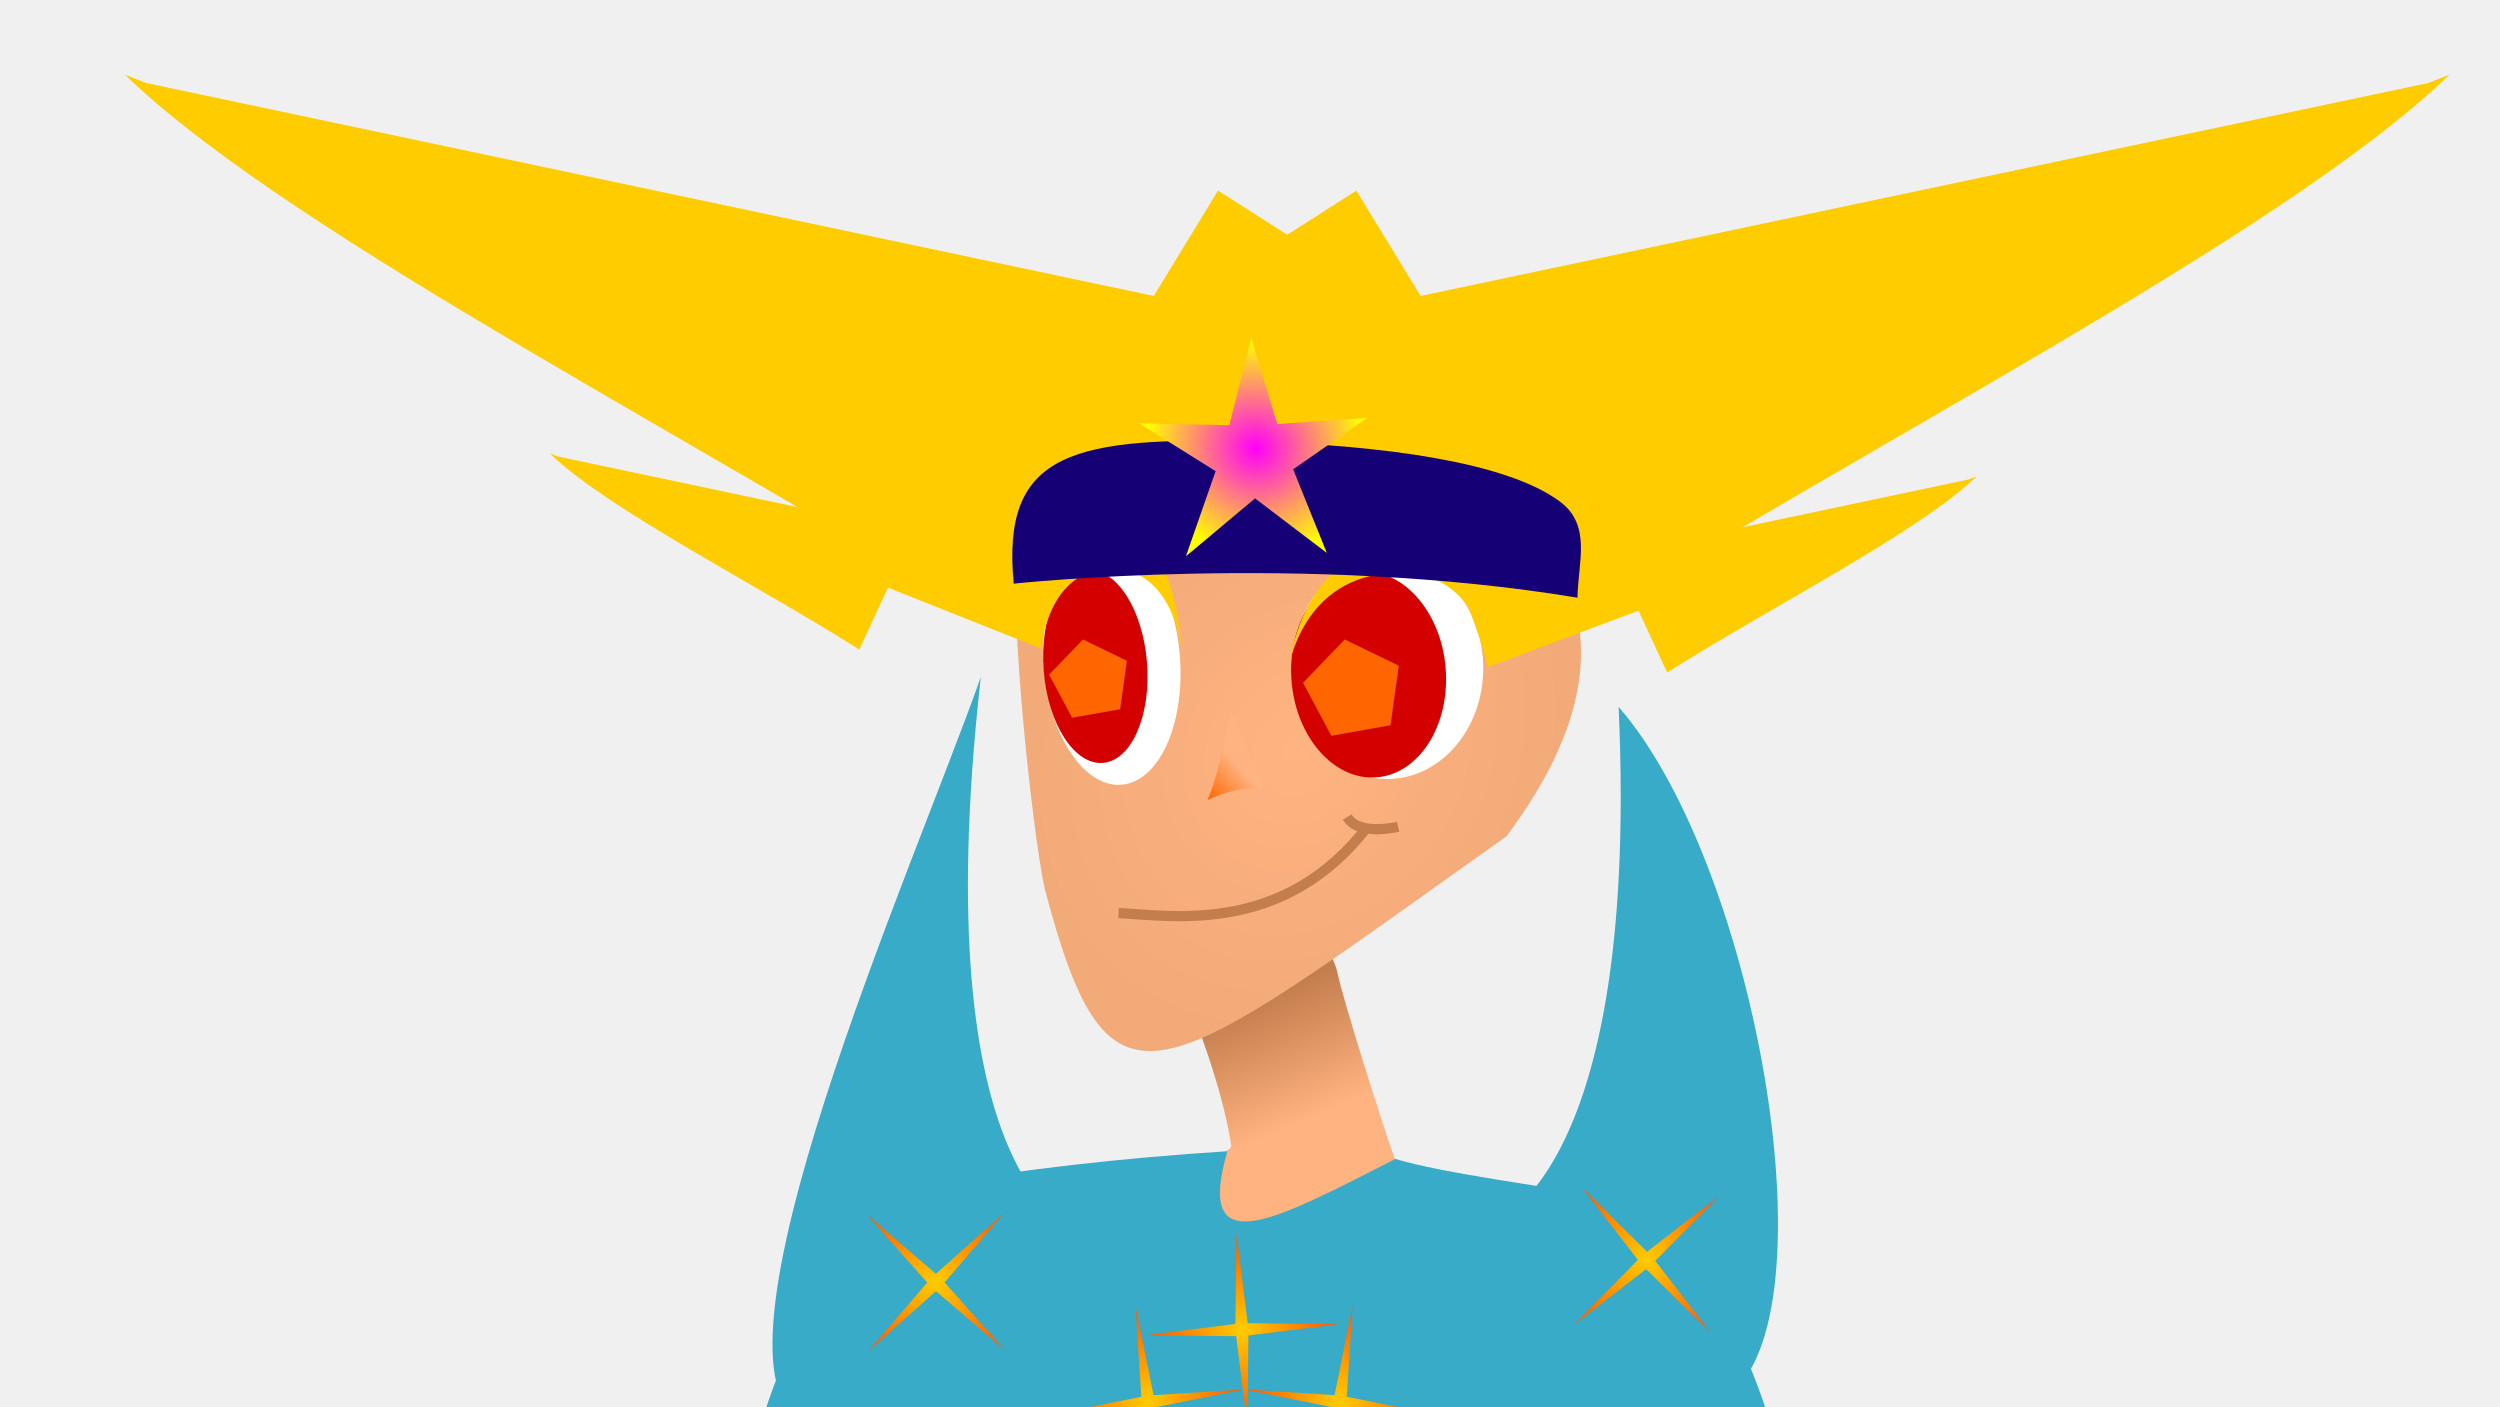
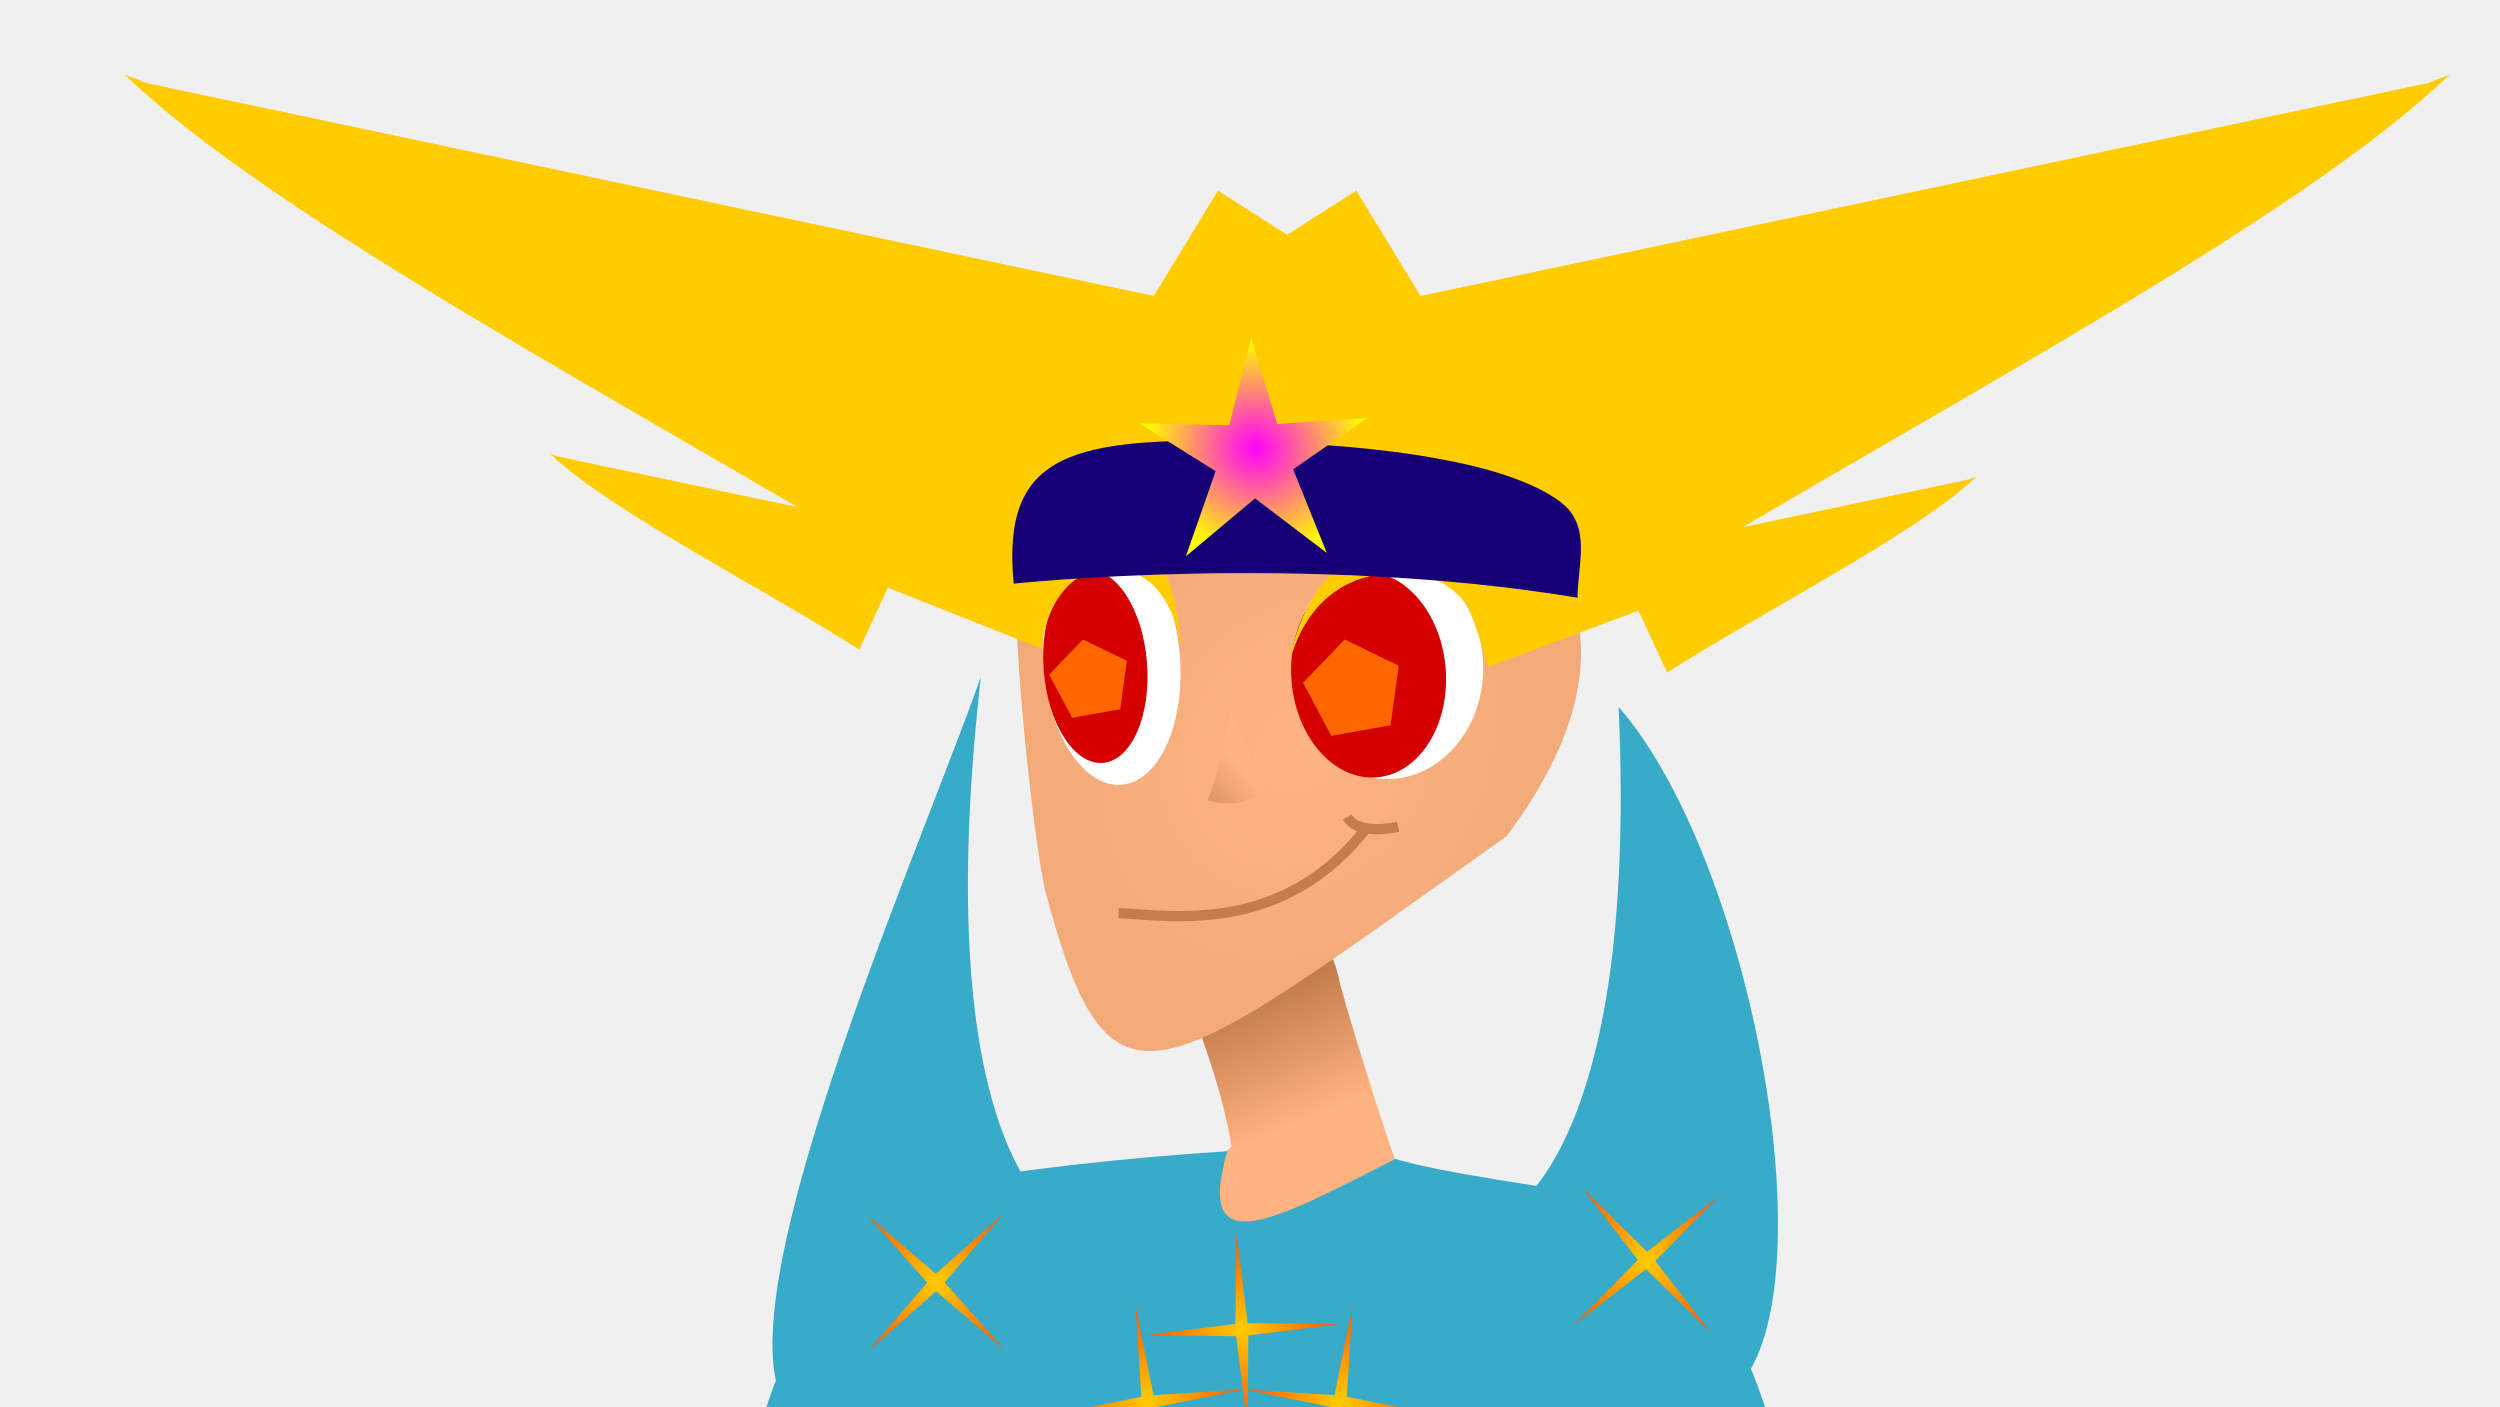
<svg xmlns="http://www.w3.org/2000/svg" xmlns:xlink="http://www.w3.org/1999/xlink" width="1920" height="1080" viewBox="0 0 508 285.75" version="1.1" id="svg8">
  <defs id="defs2">
+     <linearGradient id="linearGradient908">
+       <stop id="stop904" offset="0" style="stop-color:#de9564;stop-opacity:1" />
+       <stop id="stop906" offset="1" style="stop-color:#ffb380;stop-opacity:1" />
+     </linearGradient>
    <linearGradient id="linearGradient900">
      <stop style="stop-color:#ffb380;stop-opacity:1;" offset="0" id="stop896" />
      <stop style="stop-color:#f2aa79;stop-opacity:1" offset="1" id="stop898" />
    </linearGradient>
    <linearGradient id="linearGradient4356">
      <stop id="stop4352" offset="0" style="stop-color:#f79191;stop-opacity:1" />
      <stop id="stop4354" offset="1" style="stop-color:#858585;stop-opacity:1" />
    </linearGradient>
    <linearGradient id="linearGradient4388">
      <stop id="stop4384" offset="0" style="stop-color:#ccff00;stop-opacity:1" />
      <stop id="stop4386" offset="1" style="stop-color:#37abc8;stop-opacity:1" />
    </linearGradient>
    <linearGradient id="linearGradient4454">
      <stop style="stop-color:#ff00fb;stop-opacity:1" offset="0" id="stop4450" />
      <stop style="stop-color:#fffe00;stop-opacity:1" offset="1" id="stop4452" />
    </linearGradient>
    <linearGradient id="linearGradient4438">
      <stop style="stop-color:#37abc8;stop-opacity:1;" offset="0" id="stop4434" />
      <stop style="stop-color:#aad400;stop-opacity:1" offset="1" id="stop4436" />
    </linearGradient>
    <linearGradient id="linearGradient4429">
      <stop style="stop-color:#ccff00;stop-opacity:1" offset="0" id="stop4425" />
      <stop style="stop-color:#37abc8;stop-opacity:1" offset="1" id="stop4427" />
    </linearGradient>
    <linearGradient id="linearGradient4405">
      <stop style="stop-color:#ffcc00;stop-opacity:1;" offset="0" id="stop4401" />
      <stop style="stop-color:#ff5400;stop-opacity:1" offset="1" id="stop4403" />
    </linearGradient>
    <linearGradient id="linearGradient4385">
      <stop style="stop-color:#c47d4d;stop-opacity:1;" offset="0" id="stop4381" />
      <stop style="stop-color:#ffb380;stop-opacity:1" offset="1" id="stop4383" />
    </linearGradient>
    <linearGradient id="linearGradient4376">
      <stop style="stop-color:#ff6600;stop-opacity:1" offset="0" id="stop4372" />
      <stop style="stop-color:#ffb380;stop-opacity:1" offset="1" id="stop4374" />
    </linearGradient>
    <linearGradient id="linearGradient4328">
      <stop style="stop-color:#cccccc;stop-opacity:1;" offset="0" id="stop4324" />
      <stop style="stop-color:#858585;stop-opacity:1" offset="1" id="stop4326" />
    </linearGradient>
    <linearGradient xlink:href="#linearGradient4328" id="linearGradient4330" x1="447.355" y1="288.887" x2="447.15" y2="304.719" gradientUnits="userSpaceOnUse" gradientTransform="matrix(2.036115,0,0,2.036115,-176.3653,130.0229)" />
    <linearGradient xlink:href="#linearGradient4376" id="linearGradient4347" x1="1690.017" y1="1151.693" x2="1677.414" y2="1494.853" gradientUnits="userSpaceOnUse" gradientTransform="matrix(0.5387222,0,0,0.5387222,-176.3653,130.0229)" />
-     <linearGradient xlink:href="#linearGradient4376" id="linearGradient4378" x1="439.384" y1="140.844" x2="442.796" y2="137.754" gradientUnits="userSpaceOnUse" gradientTransform="matrix(2.036115,0,0,2.036115,-176.3653,130.0229)" />
+     <linearGradient xlink:href="#linearGradient908" id="linearGradient4378" x1="439.384" y1="140.844" x2="442.796" y2="137.754" gradientUnits="userSpaceOnUse" gradientTransform="matrix(2.036115,0,0,2.036115,-176.3653,130.0229)" />
    <linearGradient xlink:href="#linearGradient4385" id="linearGradient4387" x1="1673.456" y1="610.083" x2="1692.755" y2="655.361" gradientUnits="userSpaceOnUse" gradientTransform="matrix(0.5387222,0,0,0.5387222,-176.3653,141.2728)" />
    <radialGradient xlink:href="#linearGradient4405" id="radialGradient4407" cx="438.644" cy="101.576" fx="438.644" fy="101.576" r="20.881" gradientUnits="userSpaceOnUse" />
    <radialGradient xlink:href="#linearGradient4405" id="radialGradient4415" cx="425.7" cy="205.712" fx="425.7" fy="205.712" r="12.648" gradientTransform="matrix(1,0,0,1.142816,163.6932,64.20563)" gradientUnits="userSpaceOnUse" />
    <linearGradient xlink:href="#linearGradient4388" id="linearGradient4431" x1="494.856" y1="266.521" x2="487.755" y2="224.185" gradientUnits="userSpaceOnUse" gradientTransform="matrix(2.036115,0,0,2.036115,-176.3653,130.0229)" />
    <linearGradient xlink:href="#linearGradient4438" id="linearGradient4440" x1="1674.369" y1="838.305" x2="1688.794" y2="1094.677" gradientUnits="userSpaceOnUse" gradientTransform="matrix(0.5387222,0,0,0.5387222,-176.3653,130.0229)" />
    <radialGradient xlink:href="#linearGradient4454" id="radialGradient4456" cx="444.047" cy="97.279" fx="444.047" fy="97.279" r="11.351" gradientTransform="matrix(0.6582434,-0.6620662,0.6901169,0.6861321,84.6225,324.5214)" gradientUnits="userSpaceOnUse" />
    <radialGradient xlink:href="#linearGradient4405" id="radialGradient4476" gradientUnits="userSpaceOnUse" cx="438.644" cy="101.576" fx="438.644" fy="101.576" r="20.881" />
    <radialGradient xlink:href="#linearGradient4405" id="radialGradient4480" gradientUnits="userSpaceOnUse" cx="438.644" cy="101.576" fx="438.644" fy="101.576" r="20.881" />
    <linearGradient xlink:href="#linearGradient4429" id="linearGradient4382" gradientUnits="userSpaceOnUse" gradientTransform="matrix(-2.036115,0,0,2.036115,1636.619,130.0229)" x1="494.856" y1="266.521" x2="487.755" y2="224.185" />
    <radialGradient xlink:href="#linearGradient4405" id="radialGradient4476-6" gradientUnits="userSpaceOnUse" cx="438.644" cy="101.576" fx="438.644" fy="101.576" r="20.881" />
    <radialGradient xlink:href="#linearGradient4405" id="radialGradient4480-5" gradientUnits="userSpaceOnUse" cx="438.644" cy="101.576" fx="438.644" fy="101.576" r="20.881" />
    <radialGradient xlink:href="#linearGradient4405" id="radialGradient4480-5-1" gradientUnits="userSpaceOnUse" cx="438.644" cy="101.576" fx="438.644" fy="101.576" r="20.881" />
    <linearGradient xlink:href="#linearGradient4356" id="linearGradient4350" x1="483.486" y1="357.657" x2="539.834" y2="381.57" gradientUnits="userSpaceOnUse" gradientTransform="matrix(2.036115,0,0,2.036115,-509.6635,-60.52606)" />
    <radialGradient xlink:href="#linearGradient900" id="radialGradient902" cx="736.745" cy="417.247" fx="736.745" fy="417.247" r="57.443" gradientTransform="matrix(0.7795693,0.4836317,-0.5669814,0.9139212,398.9724,-320.3972)" gradientUnits="userSpaceOnUse" />
    <radialGradient xlink:href="#linearGradient4405" id="radialGradient4480-3" gradientUnits="userSpaceOnUse" cx="438.644" cy="101.576" fx="438.644" fy="101.576" r="20.881" />
    <radialGradient xlink:href="#linearGradient4405" id="radialGradient4476-5" gradientUnits="userSpaceOnUse" cx="438.644" cy="101.576" fx="438.644" fy="101.576" r="20.881" />
  </defs>
  <g id="layer1" transform="translate(-472.9288,-265.454)" style="display:inline">
    <path style="display:inline;fill:#ffcc00;fill-opacity:1;stroke:none;stroke-width:5.943px;stroke-linecap:butt;stroke-linejoin:miter;stroke-opacity:1" d="m 970.698,280.615 c -0.345,0.334 -0.731,0.676 -1.087,1.012 l 0.035,-0.004 -0.046,0.016 c -34.014,32.14 -118.874,74.997 -177.921,112.415 l -16.549,-35.785 -88.762,35.243 -3.261,-19.787 -11.749,-20.311 77.18,-49.22 13.048,21.401 204.725,-43.27 z" id="path4376" />
    <path id="path4511-3" d="m 498.262,280.615 c 0.345,0.334 0.731,0.676 1.087,1.012 l -0.035,-0.004 0.046,0.016 c 34.014,32.14 118.874,74.997 177.921,112.415 l 16.549,-35.785 88.762,35.243 3.261,-19.787 11.749,-20.311 -77.18,-49.22 -13.048,21.401 -204.725,-43.27 z" style="display:inline;fill:#ffcc00;fill-opacity:1;stroke:none;stroke-width:5.943px;stroke-linecap:butt;stroke-linejoin:miter;stroke-opacity:1" />
    <path style="fill:url(#linearGradient4387);fill-opacity:1;stroke:none;stroke-width:1.842px;stroke-linecap:butt;stroke-linejoin:miter;stroke-opacity:1" d="m 716.661,474.975 c 0,0 4.973,12.932 6.478,23.467 -0.386,0.803 -1.32,0.541 -1.524,2.033 -11.077,25.877 32.762,11.803 34.254,1.917 1.121,0.332 1.263,0.727 1.263,0.727 0,0 -0.612,-1.709 -1.001,-2.795 0.024,-0.271 0.023,-0.287 -0.008,-0.018 -2.364,-6.595 -10.323,-31.797 -11.319,-36.782 -4.33,-18.712 -24.955,6.656 -28.143,11.451 z" id="path4612" />
    <path style="fill:url(#radialGradient902);fill-opacity:1;stroke:none;stroke-width:0.659px;stroke-linecap:butt;stroke-linejoin:miter;stroke-opacity:1" d="m 779.053,435.391 c -71.412,50.644 -80.483,61.041 -93.816,10.739 -2.434,-10.458 -8.659,-66.309 -4.589,-73.628 17.176,-30.887 85.955,-11.385 94.706,-6.058 10.824,6.589 34.288,28.005 3.699,68.948 z" id="path4538" />
    <ellipse style="fill:#ffffff;fill-opacity:1;stroke:none;stroke-width:9.15;stroke-linecap:round;stroke-linejoin:round;stroke-miterlimit:4;stroke-dasharray:none;stroke-opacity:1;paint-order:stroke fill markers" id="ellipse4497" cx="754.813" cy="401.224" rx="19.511" ry="22.528" />
    <ellipse transform="rotate(-4.488559)" ry="20.951" rx="15.713" cy="460.064" cx="717.22" id="path4493" style="fill:#d40000;fill-opacity:1;stroke:none;stroke-width:7.918;stroke-linecap:round;stroke-linejoin:round;stroke-miterlimit:4;stroke-dasharray:none;stroke-opacity:1;paint-order:stroke fill markers" />
    <path id="path4505" d="m 734.805,401.02 c 0,0 2.763,-18.39 21.315,-19.169 18.553,-0.779 19.148,19.152 19.148,19.152 0,0 0.45,-26.321 -18.825,-24.695 -19.276,1.626 -21.637,24.712 -21.637,24.712 z" style="fill:#ffcc00;fill-opacity:1;stroke:none;stroke-width:2.519px;stroke-linecap:butt;stroke-linejoin:miter;stroke-opacity:1" />
    <ellipse transform="rotate(-4.488559)" style="fill:#ffffff;fill-opacity:1;stroke:none;stroke-width:9.998;stroke-linecap:round;stroke-linejoin:round;stroke-miterlimit:4;stroke-dasharray:none;stroke-opacity:1;paint-order:stroke fill markers" id="ellipse4499" cx="665.398" cy="453.263" rx="13.889" ry="25.192" />
    <ellipse transform="rotate(-4.488559)" ry="19.625" rx="10.528" cy="454.111" cx="661.993" id="path4491" style="fill:#d40000;fill-opacity:1;stroke:none;stroke-width:7.683;stroke-linecap:round;stroke-linejoin:round;stroke-miterlimit:4;stroke-dasharray:none;stroke-opacity:1;paint-order:stroke fill markers" />
    <path style="fill:#ffcc00;fill-opacity:1;stroke:none;stroke-width:2.088px;stroke-linecap:butt;stroke-linejoin:miter;stroke-opacity:1" d="m 684.532,397.252 c 0,0 1.141,-15.902 13.904,-16.227 12.763,-0.325 14.554,16.052 14.554,16.052 0,0 -1.152,-25.095 -14.392,-23.942 -13.24,1.152 -14.066,24.117 -14.066,24.117 z" id="path4509" />
    <path id="path4511" d="m 584.638,357.588 c 0.121,0.117 0.257,0.237 0.382,0.356 l -0.012,-0.002 0.016,0.006 c 11.95,11.292 41.764,26.349 62.51,39.495 l 5.814,-12.573 31.185,12.382 1.146,-6.952 4.128,-7.136 -27.116,-17.293 -4.584,7.519 -71.927,-15.202 z" style="fill:#ffcc00;fill-opacity:1;stroke:none;stroke-width:2.088px;stroke-linecap:butt;stroke-linejoin:miter;stroke-opacity:1" />
    <path style="fill:#ffcc00;fill-opacity:1;stroke:none;stroke-width:2.088px;stroke-linecap:butt;stroke-linejoin:miter;stroke-opacity:1" d="m 874.581,362.253 c -0.121,0.117 -0.257,0.237 -0.382,0.356 l 0.012,-0.002 -0.014,0.008 c -11.95,11.292 -41.764,26.349 -62.51,39.495 l -5.814,-12.573 -30.605,11.467 -1.726,-6.036 -4.436,-12.405 27.424,-12.024 4.584,7.519 71.927,-15.202 z" id="path4350" />
    <path style="display:inline;fill:#150075;fill-opacity:1;stroke:none;stroke-width:0.539px;stroke-linecap:butt;stroke-linejoin:miter;stroke-opacity:1" d="m 678.918,384.053 c 0,0 59.031,-6.374 114.557,2.858 0.1,-7.088 2.919,-14.671 -3.513,-19.496 -10.954,-8.216 -36.659,-11.415 -60.736,-12.181 -38.213,-1.216 -52.926,1.835 -50.308,28.818 z" id="path4345" />
  </g>
  <g id="layer3" style="display:inline" transform="translate(-472.9288,-254.204)">
    <path style="fill:url(#linearGradient4350);fill-opacity:1;stroke:none;stroke-width:0.539px;stroke-linecap:butt;stroke-linejoin:miter;stroke-opacity:1" d="m 630.102,708.38 c 0,0 -142.73,-16.208 -176.828,-78.531 18.224,82.825 113.403,114.851 173.418,90.256 8.145,-7.22 3.411,-11.724 3.411,-11.724 z" id="path4342" />
    <path style="fill:#63ff00;fill-opacity:1;stroke:none;stroke-width:0.539px;stroke-linecap:butt;stroke-linejoin:miter;stroke-opacity:1" d="m 714.153,934.057 -40.527,2.119 c 0,0 16.102,60.33 -7.735,71.958 -23.837,11.628 -33.054,16.913 -40.714,6.929 -4.374,19.465 1.539,23.145 14.397,22.661 12.858,-0.484 69.902,2.192 76.04,-4.064 6.62,-22.403 -1.461,-99.603 -1.461,-99.603 z" id="path4348" />
    <path id="path4327" d="m 820.722,677.706 c 0,0 0.297,15.984 -0.624,20.399 -3.621,10.666 -5.359,15.964 -1.372,25.959 33.203,9.311 31.63,-0.023 21.723,-26.206 -2.397,-6.559 -1.665,-18.644 -1.665,-18.644 z" style="fill:#000000;fill-opacity:1;stroke:none;stroke-width:0.514px;stroke-linecap:butt;stroke-linejoin:miter;stroke-opacity:1" />
    <path style="fill:url(#linearGradient4440);fill-opacity:1;stroke:none;stroke-width:1.842px;stroke-linecap:butt;stroke-linejoin:miter;stroke-opacity:1" d="m 672.232,391.782 c -13.641,38.574 -58.953,140.438 -35.912,151.522 -0.772,0.156 0.713,-0.519 0,0 -0.821,7.949 19.201,-1.351 18.719,6.052 -4.33,66.538 4.785,112.863 22.351,171.61 l 115.171,-0.608 c -17.365,-77.993 8.076,-112.286 30.317,-181.705 0.816,-3.624 5.614,6.35 0,0 23.467,-13.649 7.563,-107.985 -21.044,-140.797 4.507,100.62 -28.277,106.117 -28.277,106.117 l 7.705,12.605 c -13.546,13.762 -32.052,36.467 -56.659,40.616 -26.613,4.487 -44.61,-19.444 -57.076,-28.906 5.188,1.581 8.326,1.727 8.326,1.727 l 15.919,-26.042 c 0,0 -31.242,-8.642 -19.538,-112.192 z" id="path4617" />
    <path id="path4623" d="m 656.991,526.352 c 1.061,29.722 44.594,42.718 67.239,47.874 22.645,5.156 57.898,-42.674 82.11,-75.748 -18.826,-3.061 -40.39,-5.874 -49.865,-8.78 -24.349,12.406 -40.876,21.608 -34.142,-1.56 -20.718,1.301 -42.85,3.754 -61.805,7.195 z" style="fill:#37abc8;fill-opacity:1;stroke:none;stroke-width:1.842px;stroke-linecap:butt;stroke-linejoin:miter;stroke-opacity:1" />
    <path style="fill:url(#linearGradient4431);fill-opacity:1;stroke:none;stroke-width:1.842px;stroke-linecap:butt;stroke-linejoin:miter;stroke-opacity:1" d="m 794.485,530.321 c 0,0 27.876,135.186 26.291,149.788 -1.585,14.603 21.425,17.292 18.258,7.286 -3.167,-10.006 18.549,-141.936 -28.726,-181.932 -29.071,-22.12 -15.823,24.858 -15.823,24.858 z" id="path4640" />
    <path style="fill:none;stroke:#c47d4d;stroke-width:2.078;stroke-linecap:butt;stroke-linejoin:miter;stroke-miterlimit:4;stroke-dasharray:none;stroke-opacity:1" d="m 700.215,439.729 c 11.345,0.624 33.776,4.403 50.708,-17.702" id="path4519" />
    <path style="fill:none;stroke:#c47d4d;stroke-width:2.078;stroke-linecap:butt;stroke-linejoin:miter;stroke-miterlimit:4;stroke-dasharray:none;stroke-opacity:1" d="m 757.035,422.189 c 0,0 -8.013,2.004 -10.358,-1.967" id="path4521" />
-     <path style="fill:url(#linearGradient4378);fill-opacity:1;stroke:none;stroke-width:1.499;stroke-linecap:butt;stroke-linejoin:miter;stroke-miterlimit:4;stroke-dasharray:none;stroke-opacity:1" d="m 722.987,398.562 c 0,0 -2.078,12.358 -4.716,18.235 7.892,-3.788 11.763,-1.759 11.763,-1.759" id="path4489" />
+     <path style="fill:url(#linearGradient4378);fill-opacity:1;stroke:none;stroke-width:1.499;stroke-linecap:butt;stroke-linejoin:miter;stroke-miterlimit:4;stroke-dasharray:none;stroke-opacity:1" d="m 722.987,398.562 c 0,0 -2.078,12.358 -4.716,18.235 7.136,2.259 11.763,-1.759 11.763,-1.759" id="path4489" />
    <path style="fill:#ff6600;fill-opacity:1;stroke:none;stroke-width:0.527;stroke-linecap:round;stroke-linejoin:bevel;paint-order:markers fill stroke" id="path4310" d="m 432.292,136.29 -1.313,3.763 -3.984,-0.086 -1.149,-3.816 3.274,-2.272 z" transform="matrix(2.441532,-0.489727,0.489727,2.441532,-420.2868,267.4295)" />
    <path transform="matrix(3.004167,-0.6025814,0.6025814,3.004167,-623.647,240.5326)" d="m 432.292,136.29 -1.313,3.763 -3.984,-0.086 -1.149,-3.816 3.274,-2.272 z" id="path4314" style="fill:#ff6600;fill-opacity:1;stroke:none;stroke-width:0.527;stroke-linecap:round;stroke-linejoin:bevel;paint-order:markers fill stroke" />
    <path style="fill:url(#radialGradient4456);fill-opacity:1;stroke:none;stroke-width:1.045;stroke-linejoin:bevel;stroke-opacity:1;paint-order:markers fill stroke" id="path4364" d="m 450.108,108.325 -6.615,-6.099 -7.415,5.096 3.757,-8.176 -7.138,-5.478 8.936,1.046 3.004,-8.481 1.766,8.822 8.994,0.236 -7.845,4.406 z" transform="matrix(2.026914,-0.1933477,0.1933477,2.026914,-190.7341,234.0219)" />
    <path style="fill:url(#linearGradient4347);fill-opacity:1;stroke:none;stroke-width:0.539px;stroke-linecap:butt;stroke-linejoin:miter;stroke-opacity:1" d="m 721.073,719.269 c -37.007,0.098 -43.683,1.698 -43.683,1.698 0,0 18.034,118.961 -3.765,215.209 20.031,6.99 40.527,-2.12 40.527,-2.12 0,0 1.605,-45.895 5.036,-93.202 6.775,-25.971 8.649,-61.591 4.321,-88.729 6.204,-0.261 12.979,-0.609 19.807,-0.981 1.196,63.392 8.527,122.941 -3.78,185.032 20.031,6.99 40.528,-2.12 40.528,-2.12 -21.13,-64.295 36.176,-159.295 12.496,-213.697 -31.578,-0.868 -54.666,-1.135 -71.488,-1.09 z" id="path4329" />
    <path id="path4351" d="m 780.065,934.057 -40.527,2.119 c 5.66,42.666 8.614,54.535 -3.881,75.499 -4.374,19.466 -10.396,27.672 2.462,27.188 12.858,-0.484 37.269,1.054 43.407,-5.202 6.62,-22.403 -1.461,-99.603 -1.461,-99.603 z" style="fill:#63ff00;fill-opacity:1;stroke:none;stroke-width:0.539px;stroke-linecap:butt;stroke-linejoin:miter;stroke-opacity:1" />
    <path style="opacity:0.99;fill:url(#linearGradient4330);fill-opacity:1;stroke:none;stroke-width:0.539px;stroke-linecap:butt;stroke-linejoin:miter;stroke-opacity:1" d="m 711.133,718.304 41.208,0.796 -18.256,31.365 z" id="path4353" />
    <path style="fill:url(#radialGradient4480);fill-opacity:1;stroke:none;stroke-width:1.265;stroke-linejoin:bevel;stroke-opacity:1;paint-order:markers fill stroke" id="path4478" d="m 439.972,102.904 -1.329,19.552 -1.329,-19.552 -19.552,-1.329 19.552,-1.329 1.329,-19.552 1.329,19.552 19.552,1.329 z" transform="matrix(0.1232525,-0.9324503,-0.9324503,-0.1232525,818.751,1008.729)" />
    <path style="fill:#000000;fill-opacity:1;stroke:none;stroke-width:0.514px;stroke-linecap:butt;stroke-linejoin:miter;stroke-opacity:1" d="m 639.532,677.706 c 0,0 -0.297,15.984 0.624,20.399 3.621,10.666 5.359,15.964 1.372,25.959 -33.203,9.311 -31.63,-0.023 -21.723,-26.206 2.397,-6.559 1.665,-18.644 1.665,-18.644 z" id="path4378" />
    <path id="path4380" d="m 665.769,530.321 c 0,0 -27.876,135.186 -26.291,149.788 1.585,14.603 -21.425,17.292 -18.258,7.286 3.167,-10.006 -18.549,-141.936 28.726,-181.932 29.071,-22.12 15.823,24.858 15.823,24.858 z" style="fill:url(#linearGradient4382);fill-opacity:1;stroke:none;stroke-width:1.842px;stroke-linecap:butt;stroke-linejoin:miter;stroke-opacity:1" />
    <path transform="matrix(-0.1232525,-0.9324503,0.9324503,-0.1232525,640.7736,1016.687)" d="m 439.972,102.904 -1.329,19.552 -1.329,-19.552 -19.552,-1.329 19.552,-1.329 1.329,-19.552 1.329,19.552 19.552,1.329 z" id="path4474" style="fill:url(#radialGradient4476);fill-opacity:1;stroke:none;stroke-width:1.265;stroke-linejoin:bevel;stroke-opacity:1;paint-order:markers fill stroke" />
    <path style="fill:url(#radialGradient4407);fill-opacity:1;stroke:none;stroke-width:1.265;stroke-linejoin:bevel;stroke-opacity:1;paint-order:markers fill stroke" id="path4362" d="m 439.972,102.904 -1.329,19.552 -1.329,-19.552 -19.552,-1.329 19.552,-1.329 1.329,-19.552 1.329,19.552 19.552,1.329 z" transform="matrix(1.727306,-2.185955,2.185955,1.727306,-255.482,1379.549)" />
    <path transform="matrix(-0.1232525,-0.9324503,0.9324503,-0.1232525,665.5993,960.6349)" d="m 439.972,102.904 -1.329,19.552 -1.329,-19.552 -19.552,-1.329 19.552,-1.329 1.329,-19.552 1.329,19.552 19.552,1.329 z" id="path4474-3" style="display:inline;fill:url(#radialGradient4476-6);fill-opacity:1;stroke:none;stroke-width:1.265;stroke-linejoin:bevel;stroke-opacity:1;paint-order:markers fill stroke" />
    <path style="display:inline;fill:url(#radialGradient4480-5);fill-opacity:1;stroke:none;stroke-width:1.265;stroke-linejoin:bevel;stroke-opacity:1;paint-order:markers fill stroke" id="path4478-9" d="m 439.972,102.904 -1.329,19.552 -1.329,-19.552 -19.552,-1.329 19.552,-1.329 1.329,-19.552 1.329,19.552 19.552,1.329 z" transform="matrix(0.1232525,-0.9324503,-0.9324503,-0.1232525,785.8401,960.6349)" />
    <path style="display:inline;fill:url(#radialGradient4480-5-1);fill-opacity:1;stroke:none;stroke-width:1.265;stroke-linejoin:bevel;stroke-opacity:1;paint-order:markers fill stroke" id="path4478-9-0" d="m 439.972,102.904 -1.329,19.552 -1.329,-19.552 -19.552,-1.329 19.552,-1.329 1.329,-19.552 1.329,19.552 19.552,1.329 z" transform="matrix(-0.05418274,-0.9389989,-0.9389989,0.05418274,844.4321,930.7776)" />
    <path style="fill:#000000;fill-opacity:1;stroke:none;stroke-width:0.539px;stroke-linecap:butt;stroke-linejoin:miter;stroke-opacity:1" d="m 813.56,709.92 49.843,-7.703 5.501,42.413 -18.259,0.913 -5.074,-28.024 -29.332,3.018 z" id="path4358" />
    <path style="display:inline;fill:url(#radialGradient4480-3);fill-opacity:1;stroke:none;stroke-width:1.265;stroke-linejoin:bevel;stroke-opacity:1;paint-order:markers fill stroke" id="path4478-3" d="m 439.972,102.904 -1.329,19.552 -1.329,-19.552 -19.552,-1.329 19.552,-1.329 1.329,-19.552 1.329,19.552 19.552,1.329 z" transform="matrix(0.7032299,-0.6245977,-0.6245977,-0.7032299,562.4895,855.7243)" />
    <path transform="matrix(-0.67074,-0.6593653,0.6593653,-0.67074,890.3425,872.1599)" d="m 439.972,102.904 -1.329,19.552 -1.329,-19.552 -19.552,-1.329 19.552,-1.329 1.329,-19.552 1.329,19.552 19.552,1.329 z" id="path4474-5" style="display:inline;fill:url(#radialGradient4476-5);fill-opacity:1;stroke:none;stroke-width:1.265;stroke-linejoin:bevel;stroke-opacity:1;paint-order:markers fill stroke" />
  </g>
  <g id="layer2" style="opacity:0.186" transform="translate(-472.9288,-265.454)" />
</svg>
